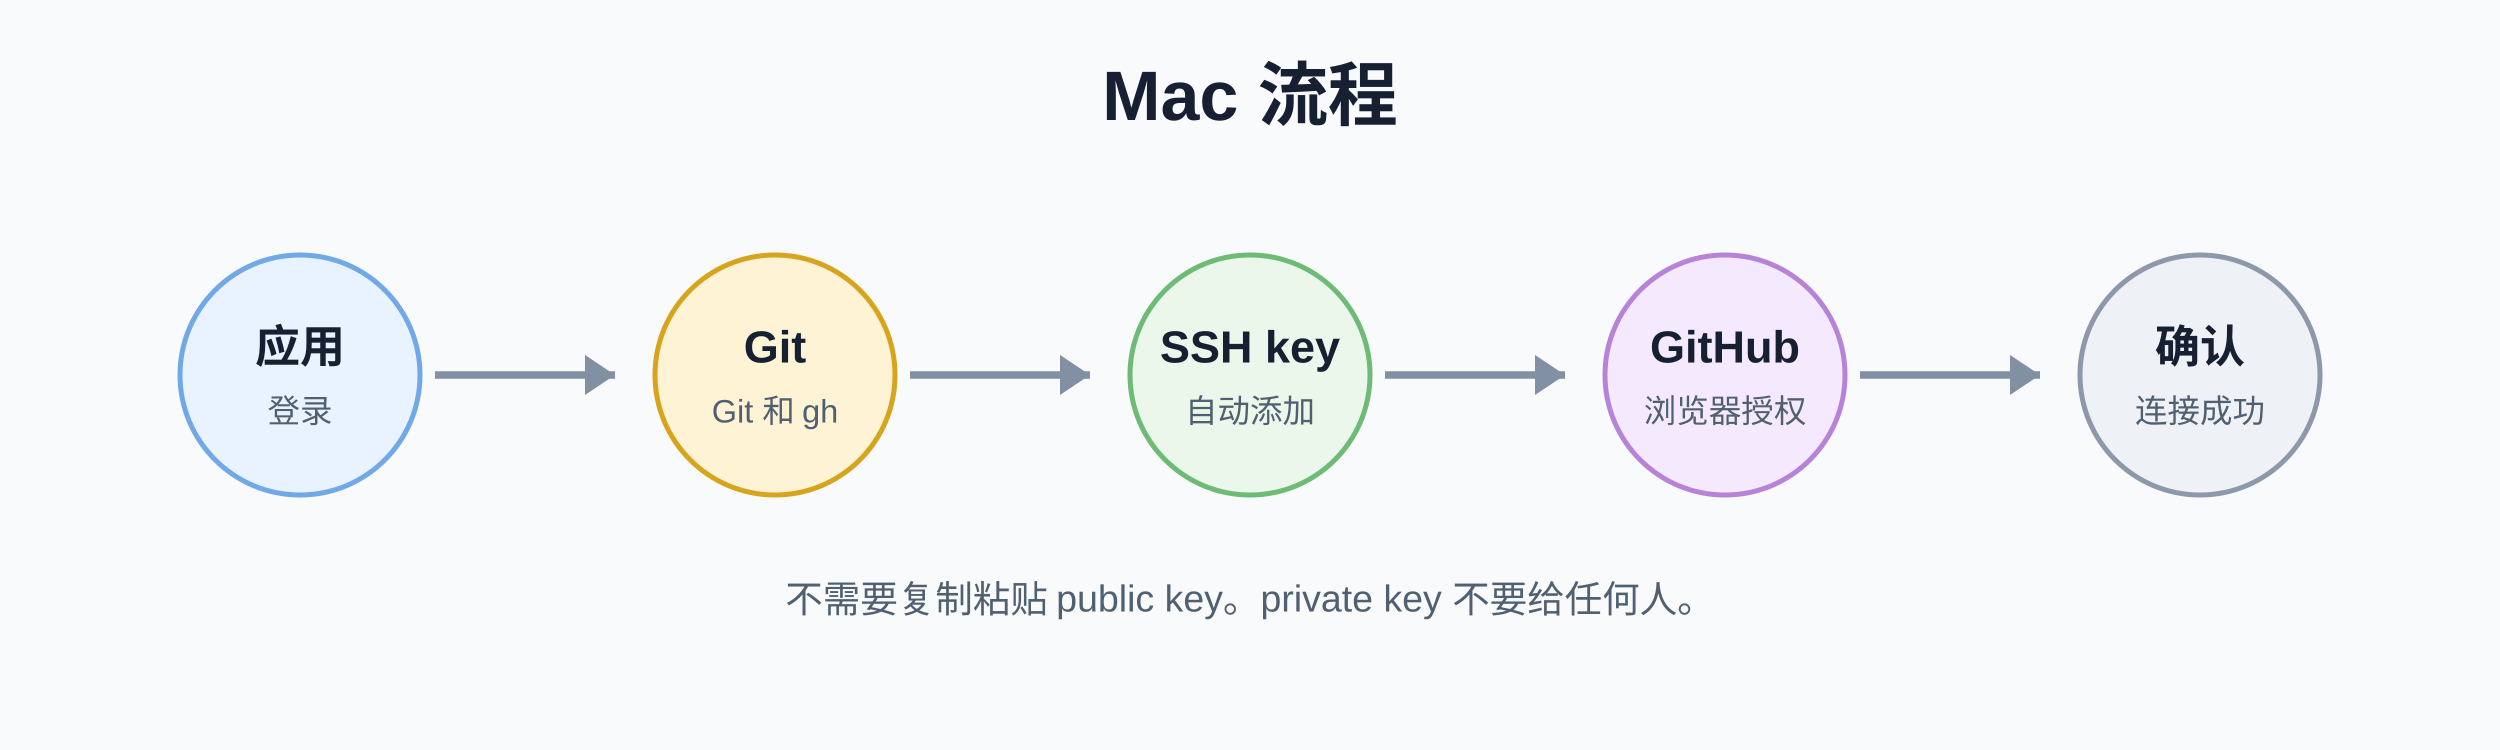
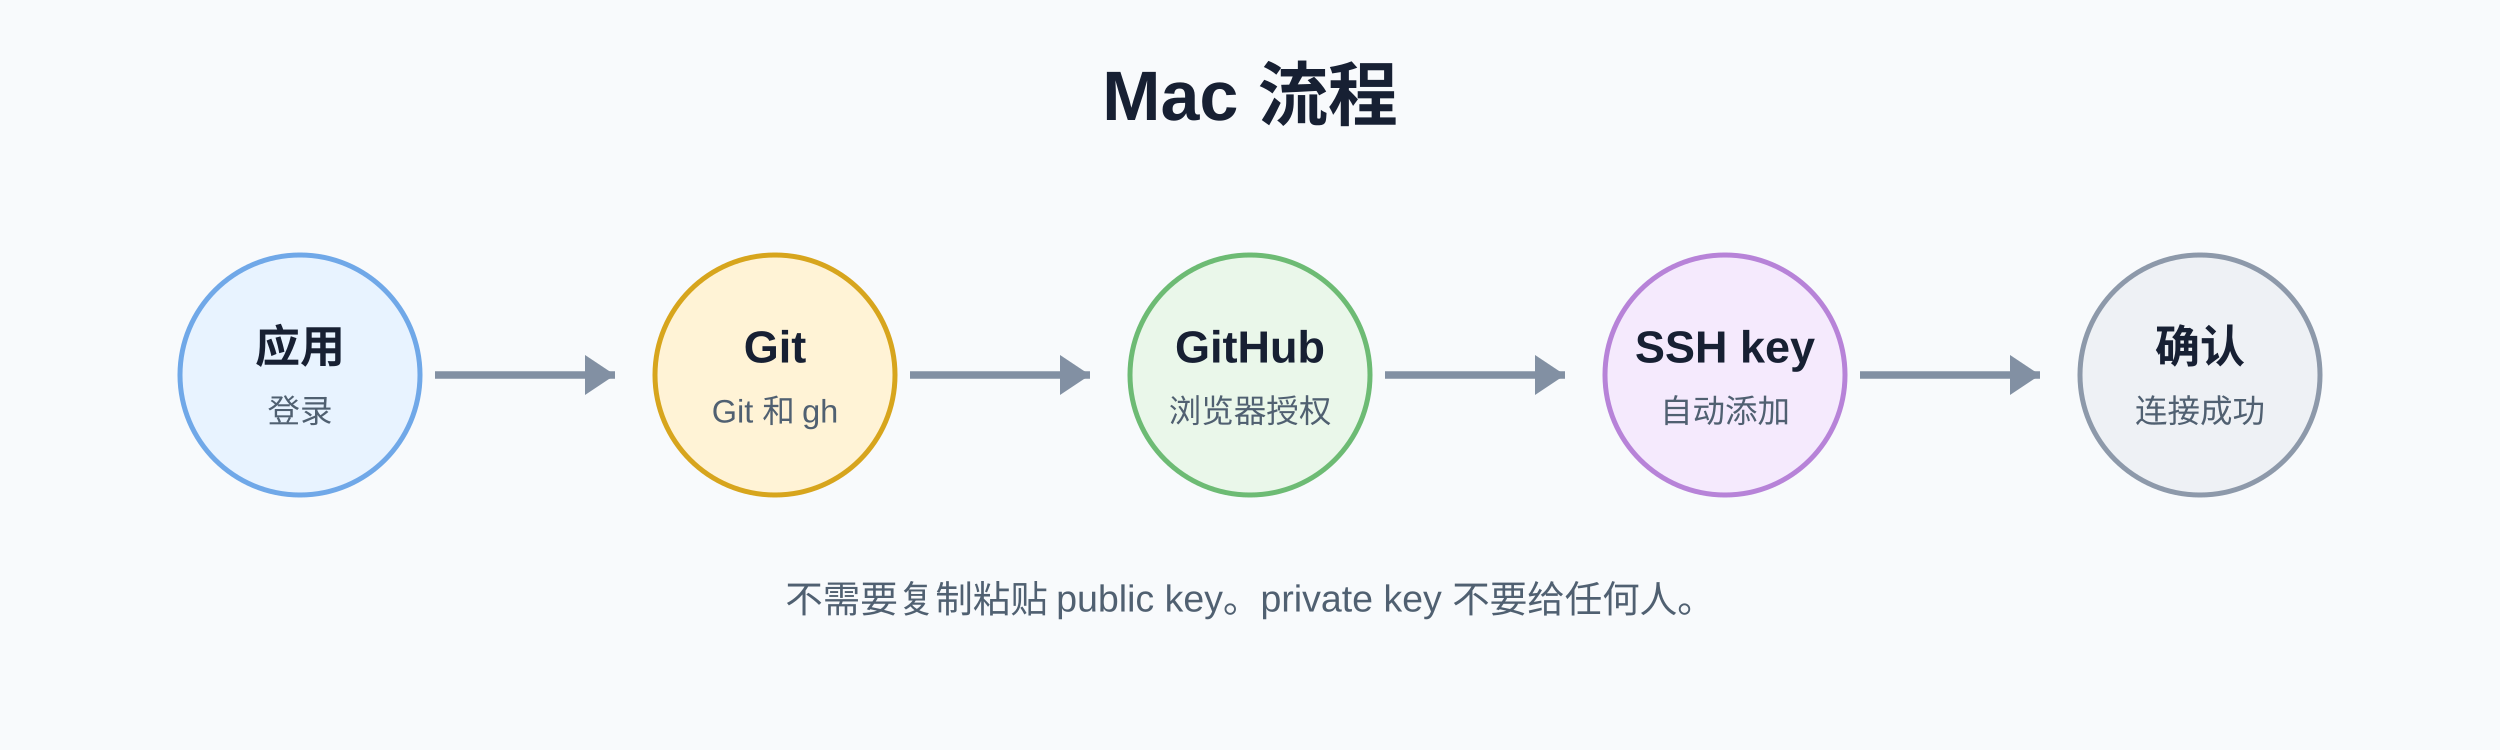
<svg xmlns="http://www.w3.org/2000/svg" width="1000" height="300" viewBox="0 0 1000 300" role="img" aria-labelledby="title desc">
  <rect width="1000" height="300" fill="#f8fafc" />
  <text x="500" y="48" text-anchor="middle" font-family="Arial, 'PingFang SC', 'Microsoft YaHei', sans-serif" font-size="28" font-weight="700" fill="#172033">Mac 流程</text>
  <g font-family="Arial, 'PingFang SC', 'Microsoft YaHei', sans-serif">
    <circle cx="120" cy="150" r="48" fill="#e8f3ff" stroke="#70a8e8" stroke-width="2" />
    <text x="120" y="145" text-anchor="middle" font-size="18" font-weight="700" fill="#172033">应用</text>
    <text x="120" y="169" text-anchor="middle" font-size="13" fill="#506071">登录</text>
    <path d="M174 150h72" stroke="#8290a3" stroke-width="3" />
    <path d="M246 150l-12-8v16z" fill="#8290a3" />
    <circle cx="310" cy="150" r="48" fill="#fff3d6" stroke="#d7a51d" stroke-width="2" />
    <text x="310" y="145" text-anchor="middle" font-size="18" font-weight="700" fill="#172033">Git</text>
    <text x="310" y="169" text-anchor="middle" font-size="13" fill="#506071">Git 和 gh</text>
    <path d="M364 150h72" stroke="#8290a3" stroke-width="3" />
    <path d="M436 150l-12-8v16z" fill="#8290a3" />
    <circle cx="500" cy="150" r="48" fill="#eaf7ea" stroke="#6dbb74" stroke-width="2" />
-     <text x="500" y="145" text-anchor="middle" font-size="18" font-weight="700" fill="#172033">SSH key</text>
-     <text x="500" y="169" text-anchor="middle" font-size="13" fill="#506071">自动添加</text>
+     <text x="500" y="145" text-anchor="middle" font-size="18" font-weight="700" fill="#172033">GitHub</text>
+     <text x="500" y="169" text-anchor="middle" font-size="13" fill="#506071">浏览器授权</text>
    <path d="M554 150h72" stroke="#8290a3" stroke-width="3" />
    <path d="M626 150l-12-8v16z" fill="#8290a3" />
    <circle cx="690" cy="150" r="48" fill="#f5eafd" stroke="#b783d8" stroke-width="2" />
-     <text x="690" y="145" text-anchor="middle" font-size="18" font-weight="700" fill="#172033">GitHub</text>
-     <text x="690" y="169" text-anchor="middle" font-size="13" fill="#506071">浏览器授权</text>
+     <text x="690" y="145" text-anchor="middle" font-size="18" font-weight="700" fill="#172033">SSH key</text>
+     <text x="690" y="169" text-anchor="middle" font-size="13" fill="#506071">自动添加</text>
    <path d="M744 150h72" stroke="#8290a3" stroke-width="3" />
    <path d="M816 150l-12-8v16z" fill="#8290a3" />
    <circle cx="880" cy="150" r="48" fill="#eef1f5" stroke="#8d99aa" stroke-width="2" />
    <text x="880" y="145" text-anchor="middle" font-size="18" font-weight="700" fill="#172033">确认</text>
    <text x="880" y="169" text-anchor="middle" font-size="13" fill="#506071">连接成功</text>
  </g>
  <text x="500" y="245" text-anchor="middle" font-family="Arial, 'PingFang SC', 'Microsoft YaHei', sans-serif" font-size="15" fill="#506071">不需要复制粘贴 public key。private key 不要给任何人。</text>
</svg>
